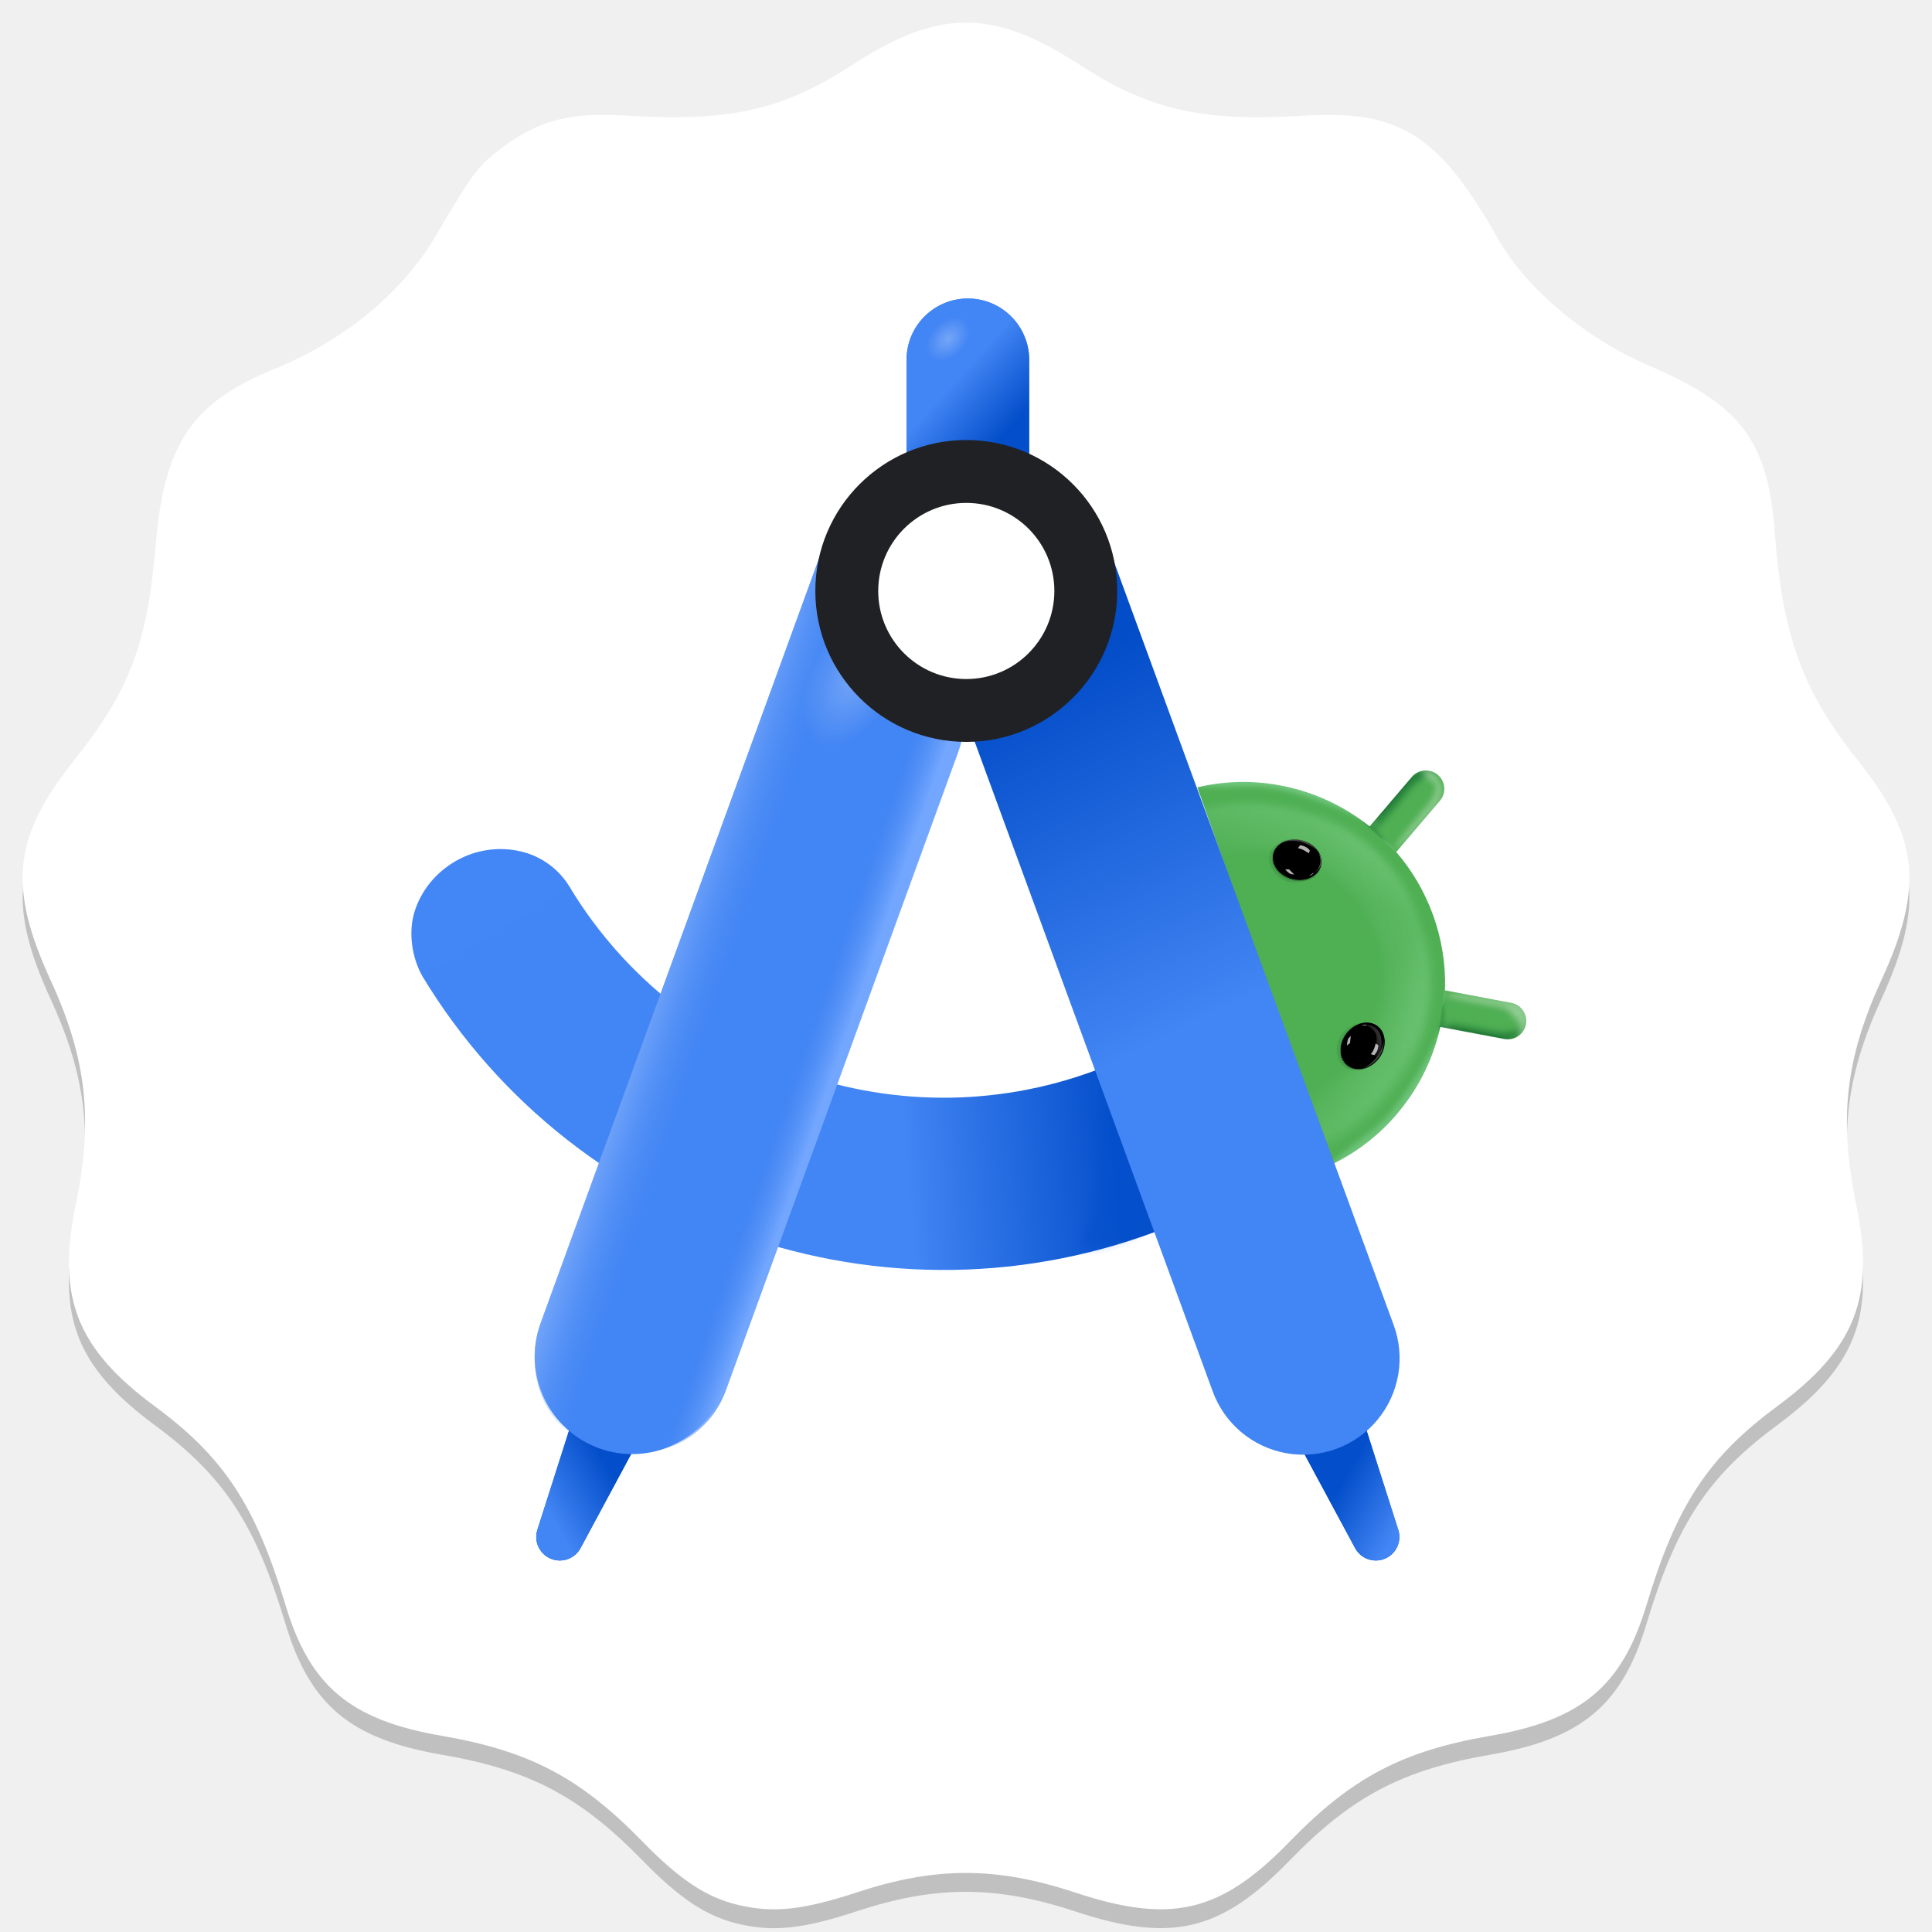
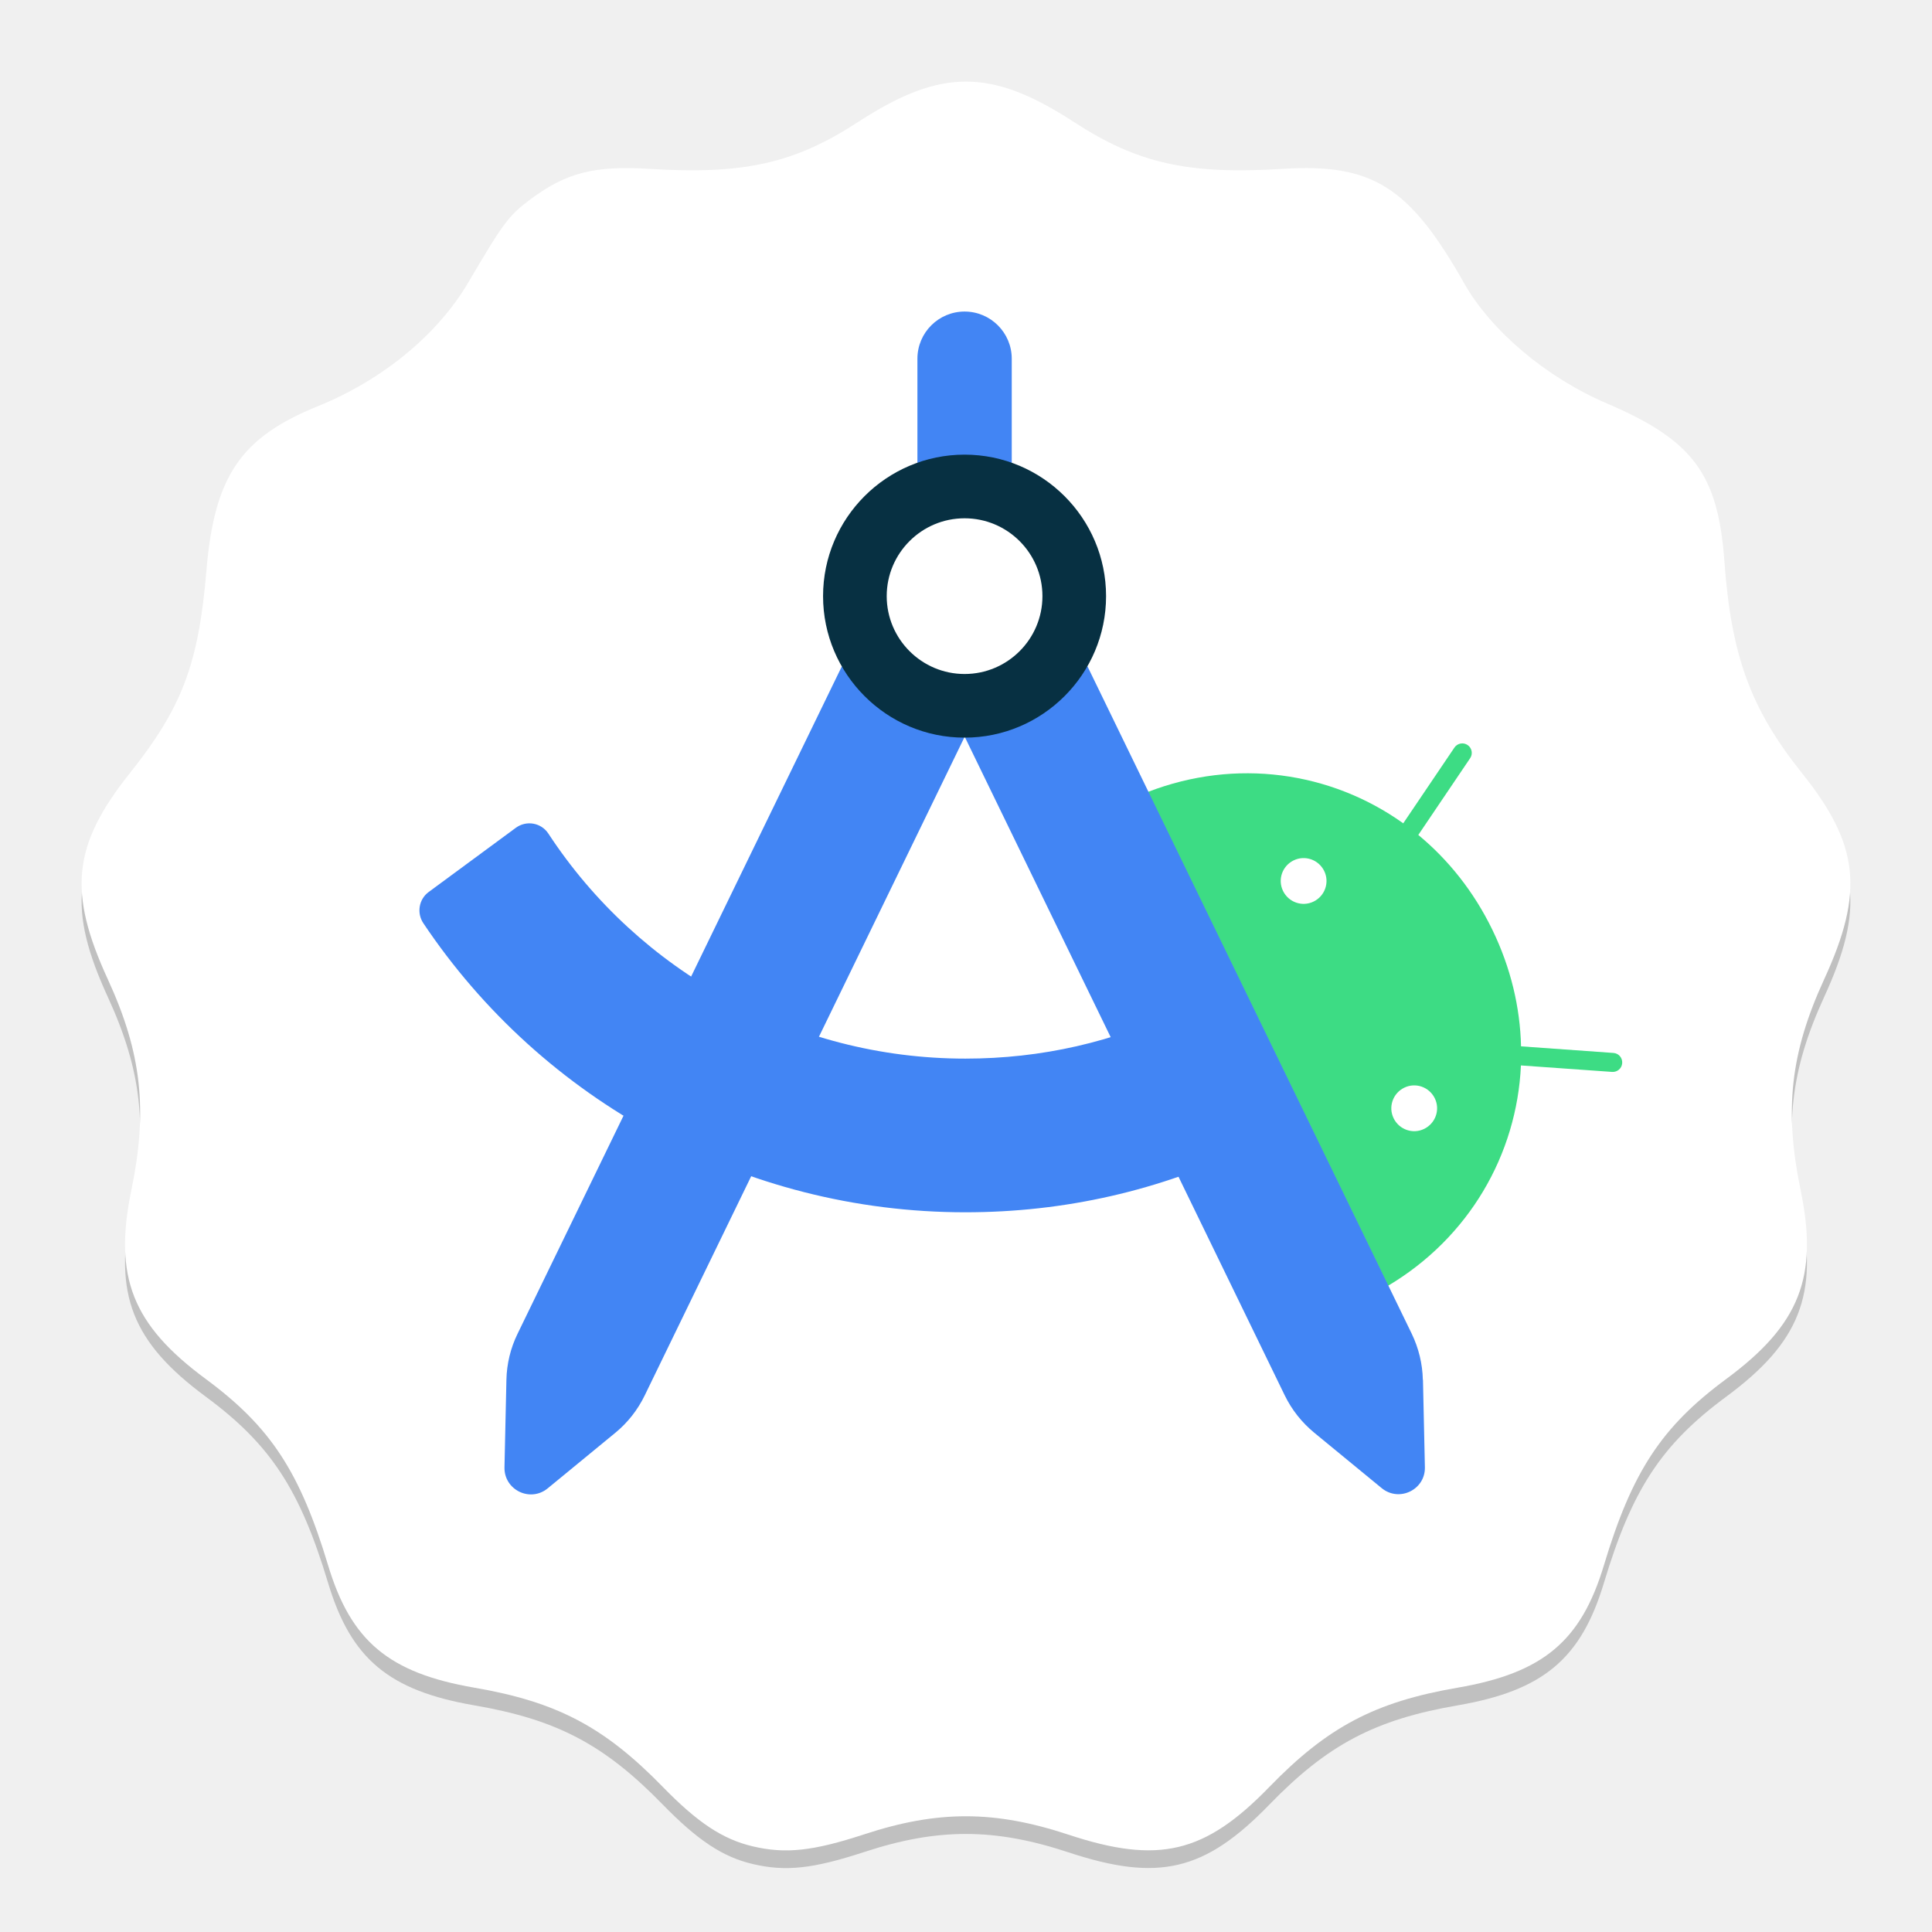
- <svg xmlns="http://www.w3.org/2000/svg" width="60" height="60" fill="none">
-   <g clip-path="url(#a)">
-     <path fill="#000" d="M22.927 59.746c-.99-.234-1.817-.783-2.976-1.971-1.935-1.986-3.506-2.812-6.236-3.282-2.831-.488-4.09-1.54-4.846-4.054-.934-3.104-1.91-4.59-4.055-6.174-2.433-1.797-3.057-3.381-2.463-6.253.55-2.66.34-4.55-.778-6.982-1.332-2.9-1.168-4.45.725-6.827 1.735-2.18 2.28-3.62 2.54-6.716.262-3.125 1.132-4.407 3.692-5.445 2.138-.866 3.966-2.37 4.98-4.094 1.172-1.995 1.343-2.223 2.069-2.765 1.172-.874 2.12-1.117 3.924-1.004 3.135.197 4.815-.18 6.92-1.55 2.745-1.787 4.409-1.787 7.154 0 2.105 1.37 3.785 1.747 6.92 1.55 2.964-.185 4.197.593 6.004 3.789.896 1.584 2.726 3.125 4.73 3.982 2.852 1.221 3.682 2.336 3.892 5.232.228 3.136.871 4.89 2.575 7.02 1.897 2.373 2.062 3.925.728 6.828-1.117 2.431-1.327 4.322-.777 6.982.593 2.872-.03 4.456-2.464 6.253-2.144 1.584-3.12 3.07-4.054 6.174-.757 2.514-2.015 3.566-4.847 4.054-2.735.47-4.308 1.3-6.235 3.288-2.137 2.204-3.67 2.567-6.657 1.58-2.443-.808-4.325-.811-6.759-.013-1.704.56-2.613.657-3.706.398Z" opacity=".2" />
-     <path fill="#fff" d="M22.927 59.16c-.99-.234-1.817-.783-2.976-1.971-1.935-1.986-3.506-2.812-6.236-3.282-2.831-.488-4.09-1.54-4.846-4.054-.934-3.104-1.91-4.59-4.055-6.174-2.433-1.797-3.057-3.381-2.463-6.253.55-2.66.34-4.55-.778-6.982-1.332-2.9-1.168-4.45.725-6.827 1.735-2.18 2.28-3.62 2.54-6.716.262-3.125 1.132-4.407 3.692-5.445 2.138-.866 3.966-2.37 4.98-4.094 1.172-1.995 1.343-2.223 2.069-2.765 1.172-.874 2.12-1.117 3.924-1.004 3.135.197 4.815-.18 6.92-1.55 2.745-1.787 4.409-1.787 7.154 0 2.105 1.37 3.785 1.747 6.92 1.55 2.964-.185 4.197.593 6.004 3.789.896 1.584 2.726 3.125 4.73 3.982 2.852 1.221 3.682 2.336 3.892 5.232.228 3.136.871 4.89 2.575 7.02 1.897 2.373 2.062 3.925.728 6.828-1.117 2.432-1.327 4.323-.777 6.982.593 2.872-.03 4.456-2.464 6.253-2.144 1.584-3.12 3.07-4.054 6.174-.757 2.514-2.015 3.566-4.847 4.054-2.735.47-4.308 1.3-6.235 3.288-2.137 2.204-3.67 2.567-6.657 1.58-2.443-.808-4.325-.811-6.759-.013-1.704.56-2.613.657-3.706.398Z" />
-     <path fill="#034ECA" d="M43.424 47.509a.731.731 0 0 1-1.34.569l-1.761-3.27a1.076 1.076 0 1 1 1.972-.837l1.129 3.538Z" />
-     <path fill="url(#b)" d="M43.424 47.509a.731.731 0 0 1-1.34.569l-1.761-3.27a1.076 1.076 0 1 1 1.972-.837l1.129 3.538Z" />
-     <mask id="c" width="11" height="14" x="37" y="23" maskUnits="userSpaceOnUse" style="mask-type:alpha">
-       <path fill="#fff" d="M42.048 35.775a6.204 6.204 0 0 0 1.69-1.636 6.252 6.252 0 0 0 .992-2.246l.013.002.74.14a1829.466 1829.466 0 0 0 1.24.233.58.58 0 0 0 .49-.14.567.567 0 0 0 .087-.745.57.57 0 0 0-.365-.239 359.59 359.59 0 0 0-.519-.097l-.721-.136-.74-.14-.08-.014.002-.062a6.232 6.232 0 0 0-.357-2.235l-.022-.06a6.241 6.241 0 0 0-1.137-1.941c.017-.02.033-.04.05-.058l.488-.572.476-.558.342-.401a.578.578 0 0 0 .135-.416.596.596 0 0 0-.049-.19.569.569 0 0 0-.567-.334.573.573 0 0 0-.39.198l-.342.401-.476.559-.488.571-.005.005a6.298 6.298 0 0 0-3.723-1.377 6.246 6.246 0 0 0-1.628.163l4.144 11.729c.247-.12.489-.254.72-.404Z" />
-     </mask>
-     <g mask="url(#c)">
-       <path fill="#4FAF53" d="m48.373 33.769-4.42-12.526-7.047 2.487 4.42 12.525 7.047-2.486Z" />
-       <g filter="url(#d)" opacity=".8">
-         <path fill="url(#e)" fill-opacity=".3" d="M44.17 29.065c-.438 1.55-1.767-1.91-4.157-2.584-2.39-.675-5.331 1.58-4.894.03.78-1.138 2.872-2.007 5.262-1.332 2.39.674 3.81 2.694 3.789 3.886Z" />
-       </g>
-       <g filter="url(#f)" opacity=".7">
-         <path fill="url(#g)" fill-opacity=".4" d="M43.869 28.213c-1.314-.933-.177 2.595-1.614 4.62-1.438 2.025-5.143 2.116-3.83 3.049 1.322.395 3.496-.24 4.933-2.265 1.437-2.025 1.275-4.49.51-5.404Z" />
-       </g>
-       <g filter="url(#h)" opacity=".6">
-         <path fill="#8BD8A0" d="M38.761 23.716c-1.668.052-3.016.252-3.01.445.006.194 1.364.308 3.032.255 1.668-.052 3.998 1.338 3.992 1.144-.006-.193-2.346-1.897-4.014-1.844Z" />
-       </g>
-       <g filter="url(#i)" opacity=".5">
-         <path fill="#8BD8A0" d="M42.99 35.697c-1.333 1.006-2.507 1.696-2.624 1.542-.116-.155.869-1.095 2.2-2.102 1.332-1.006 2.274-3.55 2.39-3.396.117.155-.635 2.95-1.967 3.956Z" />
-       </g>
-       <g filter="url(#j)" opacity=".7">
-         <path fill="#0D652D" d="M43.605 24.693c-.61.746-.906 1.083-.972 1.03-.066-.055.124-.48.733-1.225.375-.935 1.49-.48 1.556-.426.066.054-.537-.443-1.317.621Z" />
-       </g>
-       <g filter="url(#k)" opacity=".1">
-         <path fill="#000" d="M42.517 25.66c.057.043.508-.451 1.007-1.105.5-.653.858-1.218.801-1.261-.057-.044-.508.45-1.007 1.104-.5.654-.858 1.218-.801 1.262Z" />
-       </g>
-       <g filter="url(#l)" opacity=".3">
-         <path fill="#fff" d="M44.207 25.143c-.637.78-.924 1.152-.871 1.195.053.043.425-.259 1.062-1.04.916-.858-.034-1.489-.122-1.362-.26.277.845.174-.069 1.207Z" />
-       </g>
-       <path fill="url(#m)" fill-opacity=".9" d="M43.915 23.421c-.276.198-.312.622-.08.947.234.326.646.43.923.231.276-.198.312-.622.08-.947-.234-.325-.646-.428-.923-.23Z" opacity=".15" />
-       <path fill="url(#n)" fill-opacity=".9" d="M46.648 30.881c-.276.198-.312.622-.079.947.233.326.645.43.922.231.276-.197.312-.621.08-.947-.233-.325-.646-.428-.923-.23Z" opacity=".15" />
-       <g filter="url(#o)" opacity=".1">
-         <path fill="#000" d="M44.664 31.875c.016-.07.68.022 1.481.204.802.182 1.44.387 1.423.456-.016.07-.678-.021-1.48-.203-.802-.183-1.44-.387-1.424-.457Z" />
-       </g>
-       <mask id="p" width="2" height="3" x="44" y="30" maskUnits="userSpaceOnUse" style="mask-type:alpha">
-         <path fill="#000" d="M44.685 31.969c.075-.34.149-1.079.176-1.406l.727-.047-.09 2.084c-.302-.069-.888-.292-.813-.631Z" />
-       </mask>
-       <g mask="url(#p)">
-         <g filter="url(#q)" opacity=".3" style="mix-blend-mode:multiply">
-           <path fill="#0D652D" d="M44.85 32.118c.036-.57.006-1.037-.065-1.042-.072-.004-.113.435-.148 1.006-.035.571-.05 1.059.022 1.063.071.004.157-.455.192-1.027Z" />
-         </g>
-         <g filter="url(#r)" opacity=".3" style="mix-blend-mode:screen">
-           <path fill="#81C995" d="M44.888 30.961c.02-.162.01-.297-.022-.3-.032-.005-.054.12-.073.282-.019.163-.029.302.003.306.032.003.073-.125.092-.288Z" />
-         </g>
-       </g>
-       <mask id="s" width="2" height="3" x="42" y="24" maskUnits="userSpaceOnUse" style="mask-type:alpha">
-         <path fill="#000" d="M42.368 25.576c.275.21.808.73 1.04.962l.585-.431-1.41-1.537c-.186.247-.491.794-.215 1.006Z" />
-       </mask>
-       <g mask="url(#s)">
-         <g filter="url(#t)" opacity=".3" style="mix-blend-mode:multiply">
-           <path fill="#0D652D" d="M42.398 25.355c.395.415.672.79.62.84-.051.05-.366-.26-.76-.675-.394-.415-.72-.778-.667-.827.052-.05.413.247.807.662Z" />
-         </g>
-         <g filter="url(#u)" opacity=".3" style="mix-blend-mode:screen">
-           <path fill="#81C995" d="M43.172 26.216c.119.112.198.222.176.245-.022.023-.118-.058-.237-.17-.12-.112-.217-.212-.195-.236.022-.023.137.05.256.161Z" />
-         </g>
-       </g>
-       <g filter="url(#v)" opacity=".7">
-         <path fill="#0D652D" d="M46.147 32.003c-.947-.176-1.391-.242-1.407-.159-.015.084.404.286 1.35.462.89.472 1.448-.595 1.464-.68.016-.083-.125.687-1.407.377Z" />
-       </g>
-       <g filter="url(#w)" opacity=".3">
-         <path fill="#fff" d="M46.311 31.245c-.963-.18-1.41-.277-1.396-.348.013-.07.48-.086 1.444.093 1.576.036 1.76 1.145.94 1.242-.36-.025.341-.798-.988-.987Z" />
-       </g>
-     </g>
-     <path fill="url(#x)" fill-opacity=".7" d="M40.676 26.848c-.078.192-.057.384.05.427.105.043.255-.078.334-.27.078-.193.056-.384-.05-.428-.105-.043-.255.078-.334.27Z" />
-     <path fill="url(#y)" fill-opacity=".7" d="M42.527 32.114c-.182-.1-.285-.263-.23-.363.055-.1.248-.1.43 0s.285.263.23.363c-.055.1-.248.1-.43 0Z" />
-     <g filter="url(#z)" opacity=".09" style="mix-blend-mode:multiply">
-       <path fill="#011B04" d="M40.168 27.407c.5.022.707-.26.747-.404.293-.476-.182-.81-.404-.881-.222-.072-.598-.157-.955.181-.356.338-.013 1.076.612 1.104Z" />
-     </g>
-     <g filter="url(#A)" opacity=".09" style="mix-blend-mode:multiply">
-       <path fill="#011B04" d="M41.781 31.999c.373-.33.71-.24.831-.154.524.188.366.745.239.94-.127.195-.365.496-.853.456-.487-.04-.683-.83-.217-1.242Z" />
-     </g>
-     <path fill="#000" d="M41.859 33.096c.28.21.714.107.968-.23.254-.338.232-.782-.048-.993-.28-.21-.714-.107-.968.23-.254.338-.233.782.048.993Z" />
-     <g filter="url(#B)">
-       <path fill="#000" d="M40.132 27.302c.41.104.81-.08.894-.413.084-.332-.18-.685-.59-.788-.41-.104-.81.08-.894.413-.084.332.18.685.59.788Z" />
-     </g>
-     <g filter="url(#C)">
-       <path fill="#000" d="M41.82 32.1c.253-.338.681-.445.955-.239.274.206.29.646.036.983-.254.338-.682.445-.956.24-.274-.206-.29-.647-.036-.984Z" />
-     </g>
-     <mask id="D" width="3" height="2" x="39" y="26" maskUnits="userSpaceOnUse" style="mask-type:alpha">
-       <path fill="#202124" d="M40.132 27.302c.41.104.81-.081.894-.413.084-.332-.18-.685-.59-.789-.41-.103-.81.082-.894.414-.084.332.18.685.59.788Z" />
-     </mask>
-     <g mask="url(#D)">
-       <g filter="url(#E)">
-         <path fill="#D8D8D8" fill-opacity=".29" d="M40.481 26.173c-.333-.12-.643-.037-.762.034.231-.142.484-.21.802-.092a.898.898 0 0 1 .425.372c.018.03.032.054.04.072l-.04-.072a1.13 1.13 0 0 0-.034-.05c-.06-.077-.172-.171-.43-.264Z" />
-       </g>
-       <g filter="url(#F)" opacity=".8">
-         <path fill="url(#G)" d="M40.754 27.148c.335-.217.268-.529.193-.658.094.101.103.339.031.466a.513.513 0 0 1-.224.192Z" />
-       </g>
-     </g>
-     <mask id="H" width="2" height="3" x="41" y="31" maskUnits="userSpaceOnUse" style="mask-type:alpha">
-       <path fill="#202124" d="M41.82 32.1c.254-.338.682-.445.956-.239.274.206.29.646.036.983-.254.338-.682.445-.956.24-.274-.206-.29-.647-.036-.984Z" />
-     </mask>
-     <g mask="url(#H)">
-       <path fill="url(#I)" d="M42.86 32.124a.466.466 0 0 0-.536-.294.517.517 0 0 1 .389.249c.106.185-.029.529-.11.677l.146.06a.681.681 0 0 0 .11-.692Z" />
-       <g filter="url(#J)">
-         <path fill="#D8D8D8" fill-opacity=".29" d="M42.798 32.761c-.184.303-.477.433-.615.452.27-.035.508-.14.682-.431a.897.897 0 0 0 .097-.557.652.652 0 0 0-.014-.08c.003.023.01.049.014.08l.006.06c.002.098-.027.242-.17.476Z" />
-       </g>
-     </g>
-     <g filter="url(#K)" opacity=".8">
-       <path fill="#E2DCE1" d="M40.68 26.417c-.069-.114-.23-.16-.302-.17l-.07.094a.57.57 0 0 1 .155.049c.066.032.145.087.177.11l.04-.083Z" />
-     </g>
-     <g filter="url(#L)" opacity=".8">
-       <path fill="#E2DCE1" d="M42.801 32.452c.02.13-.072.264-.12.316l-.11-.03a.55.55 0 0 0 .086-.133c.03-.065.055-.156.064-.193l.08.04Z" />
-     </g>
-     <g fill="#E2DCE1" filter="url(#M)" opacity=".8">
-       <path d="M40.193 27.155a2.826 2.826 0 0 1-.158-.156h-.12a.53.53 0 0 0 .172.147l.106.01ZM40.723 27.175a.591.591 0 0 0 .079-.069l-.042.015a.496.496 0 0 1-.102.077c.01 0 .038-.005.065-.023Z" />
-     </g>
-     <g fill="#E2DCE1" filter="url(#N)" opacity=".8">
-       <path d="M41.952 32.171c-.012.07-.022.177-.025.221l-.093.075a.531.531 0 0 1 .041-.222l.077-.074ZM42.352 31.823a.597.597 0 0 1 .105.004l-.041.015a.487.487 0 0 0-.128.004.133.133 0 0 1 .064-.023Z" />
-     </g>
-     <g filter="url(#O)" opacity=".3">
-       <path fill="url(#P)" fill-opacity=".4" d="M43.092 33.947c-1.52.536.542-2.544-.284-4.886-.826-2.342-4.364-3.446-2.845-3.982 1.379-.018 3.294 1.19 4.12 3.532.827 2.341-.005 4.666-.99 5.336Z" />
-     </g>
-     <g filter="url(#Q)" opacity=".2">
-       <path fill="url(#R)" fill-opacity=".4" d="M43.092 33.947c-1.52.536.542-2.544-.284-4.886-.826-2.342-4.364-3.446-2.845-3.982 1.379-.018 3.294 1.19 4.12 3.532.827 2.341-.005 4.666-.99 5.336Z" />
-     </g>
-     <path fill="#4386F5" d="M17.716 27.587a2.408 2.408 0 0 0-1.549-1.147 2.776 2.776 0 0 0-2.005.296c-.617.35-1.079.913-1.285 1.567-.206.653-.083 1.443.242 2.017l2.378-1.227 2.22-1.506Z" />
-     <path fill="url(#S)" fill-rule="evenodd" d="M17.695 27.552c3.44 5.696 10.644 8.134 16.94 5.444l2.102 4.917c-8.782 3.753-18.82.35-23.62-7.596l4.578-2.765Z" clip-rule="evenodd" />
-     <path fill="#034ECA" d="M16.689 47.509a.731.731 0 0 0 1.34.569l1.76-3.27a1.076 1.076 0 1 0-1.971-.837l-1.129 3.538Z" />
-     <path fill="url(#T)" d="M16.689 47.509a.731.731 0 0 0 1.34.569l1.76-3.27a1.076 1.076 0 1 0-1.971-.837l-1.129 3.538Z" />
-     <path fill="#4285F4" d="M25.674 16.685a3.027 3.027 0 1 1 5.689 2.071l-8.884 24.41a3.027 3.027 0 1 1-5.69-2.07l8.884-24.41Z" />
-     <path fill="url(#U)" d="M19.407 45.143a3.018 3.018 0 0 0 3.14-1.97l7.216-19.828a3.018 3.018 0 0 0-.785-3.247l-9.572 25.045Z" />
-     <path fill="#4285F4" d="M31.962 11.175a1.904 1.904 0 0 0-3.809 0v3.613a1.904 1.904 0 0 0 3.809 0v-3.613Z" />
-     <path fill="url(#V)" d="M31.962 11.175a1.904 1.904 0 0 0-3.809 0v3.613a1.904 1.904 0 0 0 3.809 0v-3.613Z" />
-     <g filter="url(#W)" opacity=".5">
-       <path fill="#044FCB" d="M33.83 38.743c-.744.064.456-.857.273-2.999-.124-1.444.38-2.667 1.124-2.73.744-.064 1.448 1.055 1.572 2.5.617 2.313-2.224 3.166-2.968 3.23Z" />
-     </g>
-     <path fill="url(#X)" d="M28.691 18.728a2.993 2.993 0 0 1 5.62-2.06l8.961 24.456a2.993 2.993 0 1 1-5.62 2.06l-8.96-24.456Z" />
-     <path fill="url(#Y)" d="M27.665 15.716a3.517 3.517 0 0 0-2.441 2.208l-8.422 23.129c-.514 1.41 0 2.934 1.097 3.618l9.766-28.955Z" />
-     <path fill="url(#Z)" fill-opacity=".9" d="M28.5 11.473c.426.427 1.195.35 1.718-.173.522-.522.6-1.292.173-1.719-.427-.426-1.196-.349-1.719.173-.522.523-.6 1.292-.173 1.719Z" opacity=".3" />
-     <path fill="url(#aa)" fill-opacity=".9" d="M24.507 24.556c1.276.737 3.243-.28 4.393-2.272 1.15-1.992 1.048-4.204-.228-4.94-1.277-.738-3.243.28-4.393 2.272-1.15 1.992-1.048 4.204.228 4.94Z" opacity=".3" />
-     <path fill="#fff" d="M30.009 22.064a3.71 3.71 0 1 0 0-7.422 3.71 3.71 0 0 0 0 7.422Z" />
-     <path fill="#202124" fill-rule="evenodd" d="M30.009 15.618a2.734 2.734 0 1 0 0 5.47 2.734 2.734 0 0 0 0-5.47Zm-4.688 2.735a4.687 4.687 0 1 1 9.375 0 4.687 4.687 0 0 1-9.375 0Z" clip-rule="evenodd" />
-   </g>
-   <defs>
-     <filter id="d" width="9.563" height="4.987" x="34.841" y="24.708" color-interpolation-filters="sRGB" filterUnits="userSpaceOnUse">
-       <feFlood flood-opacity="0" result="BackgroundImageFix" />
-       <feBlend in="SourceGraphic" in2="BackgroundImageFix" result="shape" />
-       <feGaussianBlur result="effect1_foregroundBlur_1970_8019" stdDeviation=".117" />
-     </filter>
-     <filter id="f" width="6.998" height="8.636" x="37.797" y="27.708" color-interpolation-filters="sRGB" filterUnits="userSpaceOnUse">
-       <feFlood flood-opacity="0" result="BackgroundImageFix" />
-       <feBlend in="SourceGraphic" in2="BackgroundImageFix" result="shape" />
-       <feGaussianBlur result="effect1_foregroundBlur_1970_8019" stdDeviation=".176" />
-     </filter>
-     <filter id="h" width="7.375" height="2.215" x="35.575" y="23.539" color-interpolation-filters="sRGB" filterUnits="userSpaceOnUse">
-       <feFlood flood-opacity="0" result="BackgroundImageFix" />
-       <feBlend in="SourceGraphic" in2="BackgroundImageFix" result="shape" />
-       <feGaussianBlur result="effect1_foregroundBlur_1970_8019" stdDeviation=".088" />
-     </filter>
-     <filter id="i" width="4.963" height="5.877" x="40.181" y="31.559" color-interpolation-filters="sRGB" filterUnits="userSpaceOnUse">
-       <feFlood flood-opacity="0" result="BackgroundImageFix" />
-       <feBlend in="SourceGraphic" in2="BackgroundImageFix" result="shape" />
-       <feGaussianBlur result="effect1_foregroundBlur_1970_8019" stdDeviation=".088" />
-     </filter>
-     <filter id="j" width="2.775" height="2.282" x="42.386" y="23.68" color-interpolation-filters="sRGB" filterUnits="userSpaceOnUse">
-       <feFlood flood-opacity="0" result="BackgroundImageFix" />
-       <feBlend in="SourceGraphic" in2="BackgroundImageFix" result="shape" />
-       <feGaussianBlur result="effect1_foregroundBlur_1970_8019" stdDeviation=".117" />
-     </filter>
-     <filter id="k" width="1.937" height="2.488" x="42.453" y="23.233" color-interpolation-filters="sRGB" filterUnits="userSpaceOnUse">
-       <feFlood flood-opacity="0" result="BackgroundImageFix" />
-       <feBlend in="SourceGraphic" in2="BackgroundImageFix" result="shape" />
-       <feGaussianBlur result="effect1_foregroundBlur_1970_8019" stdDeviation=".029" />
-     </filter>
-     <filter id="l" width="1.815" height="2.774" x="43.154" y="23.744" color-interpolation-filters="sRGB" filterUnits="userSpaceOnUse">
-       <feFlood flood-opacity="0" result="BackgroundImageFix" />
-       <feBlend in="SourceGraphic" in2="BackgroundImageFix" result="shape" />
-       <feGaussianBlur result="effect1_foregroundBlur_1970_8019" stdDeviation=".088" />
-     </filter>
-     <filter id="o" width="3.021" height=".824" x="44.606" y="31.793" color-interpolation-filters="sRGB" filterUnits="userSpaceOnUse">
-       <feFlood flood-opacity="0" result="BackgroundImageFix" />
-       <feBlend in="SourceGraphic" in2="BackgroundImageFix" result="shape" />
-       <feGaussianBlur result="effect1_foregroundBlur_1970_8019" stdDeviation=".029" />
-     </filter>
-     <filter id="q" width=".492" height="2.303" x="44.491" y="30.959" color-interpolation-filters="sRGB" filterUnits="userSpaceOnUse">
-       <feFlood flood-opacity="0" result="BackgroundImageFix" />
-       <feBlend in="SourceGraphic" in2="BackgroundImageFix" result="shape" />
-       <feGaussianBlur result="effect1_foregroundBlur_1970_8019" stdDeviation=".059" />
-     </filter>
-     <filter id="r" width=".263" height=".729" x="44.705" y="30.59" color-interpolation-filters="sRGB" filterUnits="userSpaceOnUse">
-       <feFlood flood-opacity="0" result="BackgroundImageFix" />
-       <feBlend in="SourceGraphic" in2="BackgroundImageFix" result="shape" />
-       <feGaussianBlur result="effect1_foregroundBlur_1970_8019" stdDeviation=".035" />
-     </filter>
-     <filter id="t" width="1.673" height="1.747" x="41.468" y="24.57" color-interpolation-filters="sRGB" filterUnits="userSpaceOnUse">
-       <feFlood flood-opacity="0" result="BackgroundImageFix" />
-       <feBlend in="SourceGraphic" in2="BackgroundImageFix" result="shape" />
-       <feGaussianBlur result="effect1_foregroundBlur_1970_8019" stdDeviation=".059" />
-     </filter>
-     <filter id="u" width=".579" height=".555" x="42.843" y="25.981" color-interpolation-filters="sRGB" filterUnits="userSpaceOnUse">
-       <feFlood flood-opacity="0" result="BackgroundImageFix" />
-       <feBlend in="SourceGraphic" in2="BackgroundImageFix" result="shape" />
-       <feGaussianBlur result="effect1_foregroundBlur_1970_8019" stdDeviation=".035" />
-     </filter>
-     <filter id="v" width="3.283" height="1.274" x="44.506" y="31.386" color-interpolation-filters="sRGB" filterUnits="userSpaceOnUse">
-       <feFlood flood-opacity="0" result="BackgroundImageFix" />
-       <feBlend in="SourceGraphic" in2="BackgroundImageFix" result="shape" />
-       <feGaussianBlur result="effect1_foregroundBlur_1970_8019" stdDeviation=".117" />
-     </filter>
-     <filter id="w" width="3.215" height="1.735" x="44.739" y="30.672" color-interpolation-filters="sRGB" filterUnits="userSpaceOnUse">
-       <feFlood flood-opacity="0" result="BackgroundImageFix" />
-       <feBlend in="SourceGraphic" in2="BackgroundImageFix" result="shape" />
-       <feGaussianBlur result="effect1_foregroundBlur_1970_8019" stdDeviation=".088" />
-     </filter>
-     <filter id="z" width="1.666" height="1.421" x="39.377" y="26.021" color-interpolation-filters="sRGB" filterUnits="userSpaceOnUse">
-       <feFlood flood-opacity="0" result="BackgroundImageFix" />
-       <feBlend in="SourceGraphic" in2="BackgroundImageFix" result="shape" />
-       <feGaussianBlur result="effect1_foregroundBlur_1970_8019" stdDeviation=".018" />
-     </filter>
-     <filter id="A" width="1.531" height="1.551" x="41.48" y="31.73" color-interpolation-filters="sRGB" filterUnits="userSpaceOnUse">
-       <feFlood flood-opacity="0" result="BackgroundImageFix" />
-       <feBlend in="SourceGraphic" in2="BackgroundImageFix" result="shape" />
-       <feGaussianBlur result="effect1_foregroundBlur_1970_8019" stdDeviation=".018" />
-     </filter>
-     <filter id="B" width="1.539" height="1.283" x="39.508" y="26.072" color-interpolation-filters="sRGB" filterUnits="userSpaceOnUse">
-       <feFlood flood-opacity="0" result="BackgroundImageFix" />
-       <feColorMatrix in="SourceAlpha" result="hardAlpha" values="0 0 0 0 0 0 0 0 0 0 0 0 0 0 0 0 0 0 127 0" />
-       <feOffset dx="-.006" dy=".012" />
-       <feGaussianBlur stdDeviation=".006" />
-       <feComposite in2="hardAlpha" operator="out" />
-       <feColorMatrix values="0 0 0 0 0.016 0 0 0 0 0.231 0 0 0 0 0.067 0 0 0 0.7 0" />
-       <feBlend in2="BackgroundImageFix" result="effect1_dropShadow_1970_8019" />
-       <feBlend in="SourceGraphic" in2="effect1_dropShadow_1970_8019" result="shape" />
-     </filter>
-     <filter id="C" width="1.376" height="1.455" x="41.621" y="31.756" color-interpolation-filters="sRGB" filterUnits="userSpaceOnUse">
-       <feFlood flood-opacity="0" result="BackgroundImageFix" />
-       <feColorMatrix in="SourceAlpha" result="hardAlpha" values="0 0 0 0 0 0 0 0 0 0 0 0 0 0 0 0 0 0 127 0" />
-       <feOffset dx="-.006" dy=".012" />
-       <feGaussianBlur stdDeviation=".006" />
-       <feComposite in2="hardAlpha" operator="out" />
-       <feColorMatrix values="0 0 0 0 0.016 0 0 0 0 0.231 0 0 0 0 0.067 0 0 0 0.7 0" />
-       <feBlend in2="BackgroundImageFix" result="effect1_dropShadow_1970_8019" />
-       <feBlend in="SourceGraphic" in2="effect1_dropShadow_1970_8019" result="shape" />
-     </filter>
-     <filter id="E" width="1.291" height=".527" x="39.707" y="26.044" color-interpolation-filters="sRGB" filterUnits="userSpaceOnUse">
-       <feFlood flood-opacity="0" result="BackgroundImageFix" />
-       <feBlend in="SourceGraphic" in2="BackgroundImageFix" result="shape" />
-       <feGaussianBlur result="effect1_foregroundBlur_1970_8019" stdDeviation=".006" />
-     </filter>
-     <filter id="F" width=".277" height=".663" x="40.751" y="26.487" color-interpolation-filters="sRGB" filterUnits="userSpaceOnUse">
-       <feFlood flood-opacity="0" result="BackgroundImageFix" />
-       <feBlend in="SourceGraphic" in2="BackgroundImageFix" result="shape" />
-       <feGaussianBlur result="effect1_foregroundBlur_1970_8019" stdDeviation=".001" />
-     </filter>
-     <filter id="J" width=".81" height="1.092" x="42.171" y="32.133" color-interpolation-filters="sRGB" filterUnits="userSpaceOnUse">
-       <feFlood flood-opacity="0" result="BackgroundImageFix" />
-       <feBlend in="SourceGraphic" in2="BackgroundImageFix" result="shape" />
-       <feGaussianBlur result="effect1_foregroundBlur_1970_8019" stdDeviation=".006" />
-     </filter>
-     <filter id="K" width=".395" height=".276" x="40.296" y="26.236" color-interpolation-filters="sRGB" filterUnits="userSpaceOnUse">
-       <feFlood flood-opacity="0" result="BackgroundImageFix" />
-       <feBlend in="SourceGraphic" in2="BackgroundImageFix" result="shape" />
-       <feGaussianBlur result="effect1_foregroundBlur_1970_8019" stdDeviation=".006" />
-     </filter>
-     <filter id="L" width=".256" height=".379" x="42.559" y="32.4" color-interpolation-filters="sRGB" filterUnits="userSpaceOnUse">
-       <feFlood flood-opacity="0" result="BackgroundImageFix" />
-       <feBlend in="SourceGraphic" in2="BackgroundImageFix" result="shape" />
-       <feGaussianBlur result="effect1_foregroundBlur_1970_8019" stdDeviation=".006" />
-     </filter>
-     <filter id="M" width=".898" height=".211" x="39.91" y="26.993" color-interpolation-filters="sRGB" filterUnits="userSpaceOnUse">
-       <feFlood flood-opacity="0" result="BackgroundImageFix" />
-       <feBlend in="SourceGraphic" in2="BackgroundImageFix" result="shape" />
-       <feGaussianBlur result="effect1_foregroundBlur_1970_8019" stdDeviation=".003" />
-     </filter>
-     <filter id="N" width=".635" height=".656" x="41.828" y="31.816" color-interpolation-filters="sRGB" filterUnits="userSpaceOnUse">
-       <feFlood flood-opacity="0" result="BackgroundImageFix" />
-       <feBlend in="SourceGraphic" in2="BackgroundImageFix" result="shape" />
-       <feGaussianBlur result="effect1_foregroundBlur_1970_8019" stdDeviation=".003" />
-     </filter>
-     <filter id="O" width="5.301" height="9.398" x="39.354" y="24.844" color-interpolation-filters="sRGB" filterUnits="userSpaceOnUse">
-       <feFlood flood-opacity="0" result="BackgroundImageFix" />
-       <feBlend in="SourceGraphic" in2="BackgroundImageFix" result="shape" />
-       <feGaussianBlur result="effect1_foregroundBlur_1970_8019" stdDeviation=".117" />
-     </filter>
-     <filter id="Q" width="5.301" height="9.398" x="39.354" y="24.844" color-interpolation-filters="sRGB" filterUnits="userSpaceOnUse">
-       <feFlood flood-opacity="0" result="BackgroundImageFix" />
-       <feBlend in="SourceGraphic" in2="BackgroundImageFix" result="shape" />
-       <feGaussianBlur result="effect1_foregroundBlur_1970_8019" stdDeviation=".117" />
-     </filter>
-     <filter id="W" width="3.887" height="6.322" x="33.292" y="32.718" color-interpolation-filters="sRGB" filterUnits="userSpaceOnUse">
-       <feFlood flood-opacity="0" result="BackgroundImageFix" />
-       <feBlend in="SourceGraphic" in2="BackgroundImageFix" result="shape" />
-       <feGaussianBlur result="effect1_foregroundBlur_1970_8019" stdDeviation=".146" />
-     </filter>
-     <linearGradient id="b" x1="42.948" x2="41.02" y1="48.281" y2="47.187" gradientUnits="userSpaceOnUse">
-       <stop stop-color="#4285F4" />
-       <stop offset="1" stop-color="#034ECA" />
-     </linearGradient>
-     <linearGradient id="e" x1="40.404" x2="39.793" y1="25.095" y2="27.261" gradientUnits="userSpaceOnUse">
-       <stop stop-color="#A8F0B9" />
-       <stop offset="1" stop-color="#ADEEBC" stop-opacity="0" />
-     </linearGradient>
-     <linearGradient id="g" x1="43.428" x2="41.593" y1="33.666" y2="32.364" gradientUnits="userSpaceOnUse">
-       <stop stop-color="#A8F0B9" />
-       <stop offset="1" stop-color="#ADEEBC" stop-opacity="0" />
-     </linearGradient>
-     <linearGradient id="G" x1="41.106" x2="40.595" y1="26.476" y2="26.682" gradientUnits="userSpaceOnUse">
-       <stop stop-color="#E2DDE2" />
-       <stop offset="1" stop-color="#E2DDE2" stop-opacity="0" />
-     </linearGradient>
-     <linearGradient id="I" x1="42.888" x2="42.46" y1="32.199" y2="32.35" gradientUnits="userSpaceOnUse">
-       <stop stop-color="#373637" />
-       <stop offset="1" stop-color="#373637" stop-opacity="0" />
-     </linearGradient>
-     <linearGradient id="P" x1="44.165" x2="42.043" y1="28.582" y2="29.331" gradientUnits="userSpaceOnUse">
-       <stop stop-color="#A8F0B9" />
-       <stop offset="1" stop-color="#ADEEBC" stop-opacity="0" />
-     </linearGradient>
-     <linearGradient id="R" x1="44.165" x2="42.043" y1="28.582" y2="29.331" gradientUnits="userSpaceOnUse">
-       <stop stop-color="#A8F0B9" />
-       <stop offset="1" stop-color="#ADEEBC" stop-opacity="0" />
-     </linearGradient>
-     <linearGradient id="S" x1="28.105" x2="37.382" y1="35.54" y2="34.808" gradientUnits="userSpaceOnUse">
-       <stop stop-color="#4285F4" />
-       <stop offset=".703" stop-color="#044FCB" />
-     </linearGradient>
-     <linearGradient id="T" x1="17.509" x2="19.509" y1="47.792" y2="46.612" gradientUnits="userSpaceOnUse">
-       <stop stop-color="#4285F4" />
-       <stop offset="1" stop-color="#034ECA" />
-     </linearGradient>
-     <linearGradient id="U" x1="26.686" x2="25.62" y1="31" y2="30.63" gradientUnits="userSpaceOnUse">
-       <stop stop-color="#73A7FF" />
-       <stop offset="1" stop-color="#5893F6" stop-opacity="0" />
-     </linearGradient>
-     <linearGradient id="V" x1="30.058" x2="31.734" y1="11.401" y2="12.909" gradientUnits="userSpaceOnUse">
-       <stop stop-color="#4285F4" />
-       <stop offset="1" stop-color="#034ECA" />
-     </linearGradient>
-     <linearGradient id="X" x1="31.933" x2="37.002" y1="21.266" y2="31.86" gradientUnits="userSpaceOnUse">
-       <stop stop-color="#034DC9" />
-       <stop offset="1" stop-color="#4285F4" />
-     </linearGradient>
-     <linearGradient id="Y" x1="19.667" x2="22.337" y1="29.995" y2="30.912" gradientUnits="userSpaceOnUse">
-       <stop stop-color="#9BC0FF" />
-       <stop offset="1" stop-color="#5893F6" stop-opacity="0" />
-     </linearGradient>
-     <radialGradient id="m" cx="0" cy="0" r="1" gradientTransform="matrix(-.26822 -.36786 .26657 -.19436 44.337 24.01)" gradientUnits="userSpaceOnUse">
-       <stop stop-color="#fff" />
-       <stop offset=".948" stop-color="#fff" stop-opacity="0" />
-     </radialGradient>
-     <radialGradient id="n" cx="0" cy="0" r="1" gradientTransform="rotate(-126.097 31.536 3.769) scale(.45526 .3299)" gradientUnits="userSpaceOnUse">
-       <stop stop-color="#fff" />
-       <stop offset=".948" stop-color="#fff" stop-opacity="0" />
-     </radialGradient>
-     <radialGradient id="x" cx="0" cy="0" r="1" gradientTransform="rotate(-156.205 23.27 9.157) scale(.17761 .3235)" gradientUnits="userSpaceOnUse">
-       <stop stop-color="#93E19F" />
-       <stop offset="1" stop-color="#93E19F" stop-opacity="0" />
-     </radialGradient>
-     <radialGradient id="y" cx="0" cy="0" r="1" gradientTransform="matrix(-.0815 .15773 -.28727 -.14844 42.627 31.933)" gradientUnits="userSpaceOnUse">
-       <stop stop-color="#93E19F" />
-       <stop offset="1" stop-color="#93E19F" stop-opacity="0" />
-     </radialGradient>
-     <radialGradient id="Z" cx="0" cy="0" r="1" gradientTransform="matrix(-.58937 .5997 -.4178 -.4106 29.445 10.527)" gradientUnits="userSpaceOnUse">
-       <stop stop-color="#fff" />
-       <stop offset=".948" stop-color="#fff" stop-opacity="0" />
-     </radialGradient>
-     <radialGradient id="aa" cx="0" cy="0" r="1" gradientTransform="rotate(119.61 7.2 18.211) scale(2.61787 1.43021)" gradientUnits="userSpaceOnUse">
-       <stop stop-color="#fff" />
-       <stop offset=".948" stop-color="#fff" stop-opacity="0" />
-     </radialGradient>
-     <clipPath id="a">
-       <rect width="60" height="60" fill="#fff" rx="2.344" />
-     </clipPath>
-   </defs>
+ <svg xmlns="http://www.w3.org/2000/svg" viewBox="0 0 128 128" fill="none">
+   <path opacity="0.2" d="M49.853 123.492C47.875 123.023 46.219 121.926 43.902 119.549C40.032 115.578 36.89 113.925 31.431 112.985C25.767 112.01 23.251 109.905 21.738 104.877C19.87 98.671 17.918 95.698 13.629 92.531C8.763 88.937 7.515 85.767 8.702 80.024C9.802 74.705 9.381 70.923 7.147 66.06C4.481 60.259 4.81 57.159 8.596 52.405C12.067 48.048 13.156 45.167 13.676 38.974C14.2 32.723 15.939 30.159 21.061 28.084C25.335 26.352 28.992 23.345 31.019 19.896C33.363 15.907 33.705 15.45 35.158 14.366C37.502 12.617 39.397 12.133 43.006 12.359C49.276 12.752 52.636 11.999 56.846 9.258C62.335 5.685 65.664 5.685 71.153 9.258C75.364 11.999 78.724 12.752 84.993 12.359C90.922 11.987 93.389 13.543 97.003 19.936C98.794 23.103 102.454 26.186 106.461 27.901C112.167 30.343 113.825 32.572 114.246 38.364C114.702 44.637 115.988 48.144 119.395 52.405C123.189 57.15 123.52 60.253 120.852 66.06C118.619 70.923 118.197 74.705 119.297 80.024C120.485 85.767 119.236 88.937 114.371 92.531C110.082 95.698 108.13 98.671 106.262 104.877C104.749 109.905 102.232 112.01 96.569 112.985C91.097 113.927 87.953 115.585 84.097 119.562C79.823 123.969 76.759 124.697 70.784 122.721C65.897 121.106 62.134 121.099 57.267 122.697C53.857 123.816 52.04 124.011 49.853 123.492V123.492Z" fill="black" />
+   <path d="M49.853 122.321C47.875 121.851 46.219 120.754 43.902 118.377C40.032 114.407 36.89 112.753 31.431 111.814C25.767 110.839 23.251 108.733 21.738 103.706C19.87 97.499 17.918 94.527 13.629 91.359C8.763 87.765 7.515 84.596 8.702 78.852C9.802 73.533 9.381 69.751 7.147 64.888C4.481 59.087 4.81 55.987 8.596 51.233C12.067 46.876 13.156 43.995 13.676 37.802C14.2 31.551 15.939 28.987 21.061 26.912C25.335 25.18 28.992 22.173 31.019 18.724C33.363 14.735 33.705 14.278 35.158 13.194C37.502 11.445 39.397 10.961 43.006 11.187C49.276 11.58 52.636 10.827 56.846 8.086C62.335 4.513 65.664 4.513 71.153 8.086C75.364 10.827 78.724 11.58 84.993 11.187C90.922 10.815 93.389 12.371 97.003 18.764C98.794 21.931 102.454 25.014 106.461 26.729C112.167 29.171 113.825 31.4 114.246 37.192C114.702 43.465 115.988 46.972 119.395 51.233C123.189 55.978 123.52 59.081 120.852 64.888C118.619 69.751 118.197 73.533 119.297 78.852C120.485 84.596 119.236 87.765 114.371 91.359C110.082 94.527 108.13 97.499 106.262 103.706C104.749 108.733 102.232 110.839 96.569 111.814C91.097 112.755 87.953 114.414 84.097 118.39C79.823 122.798 76.759 123.525 70.784 121.55C65.897 119.934 62.134 119.927 57.267 121.525C53.857 122.644 52.04 122.839 49.853 122.321V122.321Z" fill="white" />
+   <path d="M85.005 59.029C84.636 58.276 84.952 57.373 85.705 57.004C86.458 56.635 87.362 56.951 87.731 57.704C88.1 58.457 87.784 59.361 87.031 59.73C86.278 60.099 85.374 59.782 85.005 59.029ZM92.332 74.09C91.963 73.337 92.279 72.433 93.032 72.064C93.785 71.695 94.689 72.011 95.058 72.764C95.427 73.517 95.111 74.421 94.358 74.79C93.605 75.159 92.701 74.843 92.332 74.09ZM92.972 54.549C88.153 51.108 81.865 50.219 76.044 52.471L91.955 85.189C97.317 82.004 100.495 76.499 100.766 70.588L106.805 71.017C107.151 71.04 107.453 70.784 107.475 70.43C107.498 70.084 107.242 69.782 106.888 69.76L100.773 69.323C100.713 66.748 100.096 64.12 98.868 61.59C97.641 59.067 95.954 56.959 93.966 55.317L97.4 50.234C97.596 49.948 97.52 49.556 97.234 49.361C96.948 49.165 96.556 49.24 96.361 49.526L92.972 54.541" fill="#3DDC84" />
+   <path d="M78.303 66.868C73.815 69.037 68.988 70.136 63.958 70.136C52.625 70.136 42.332 64.383 36.33 55.227C35.856 54.504 34.877 54.331 34.176 54.843L28.401 59.097C27.746 59.579 27.595 60.498 28.054 61.175C35.938 72.945 49.289 80.317 63.958 80.317C70.532 80.317 76.85 78.879 82.731 76.04L78.303 66.868Z" fill="#4285F4" />
+   <path d="M63.906 30.671H67.031V23.766C67.031 22.041 65.63 20.641 63.906 20.641C62.181 20.641 60.781 22.041 60.781 23.766V30.671H63.906Z" fill="#4285F4" />
+   <path d="M55.773 44.15L34.289 88.367C33.822 89.323 33.574 90.362 33.551 91.424L33.423 97.215C33.393 98.713 35.125 99.557 36.285 98.608L40.758 94.933C41.578 94.263 42.241 93.42 42.708 92.463L63.883 48.871L55.78 44.157L55.773 44.15Z" fill="#4285F4" />
+   <path d="M94.267 91.417C94.245 90.355 93.989 89.316 93.529 88.359L72.046 44.142L63.943 48.871L85.118 92.448C85.585 93.405 86.248 94.241 87.068 94.918L91.541 98.593C92.701 99.542 94.44 98.698 94.403 97.2L94.275 91.409L94.267 91.417Z" fill="#4285F4" />
+   <path d="M63.905 30.121C58.732 30.121 54.53 34.331 54.53 39.496C54.53 44.662 58.74 48.871 63.905 48.871C69.071 48.871 73.28 44.662 73.28 39.496C73.28 34.331 69.071 30.121 63.905 30.121ZM63.905 44.654C61.066 44.654 58.747 42.343 58.747 39.496C58.747 36.65 61.059 34.338 63.905 34.338C66.752 34.338 69.064 36.65 69.064 39.496C69.064 42.343 66.752 44.654 63.905 44.654Z" fill="#073042" />
</svg>
